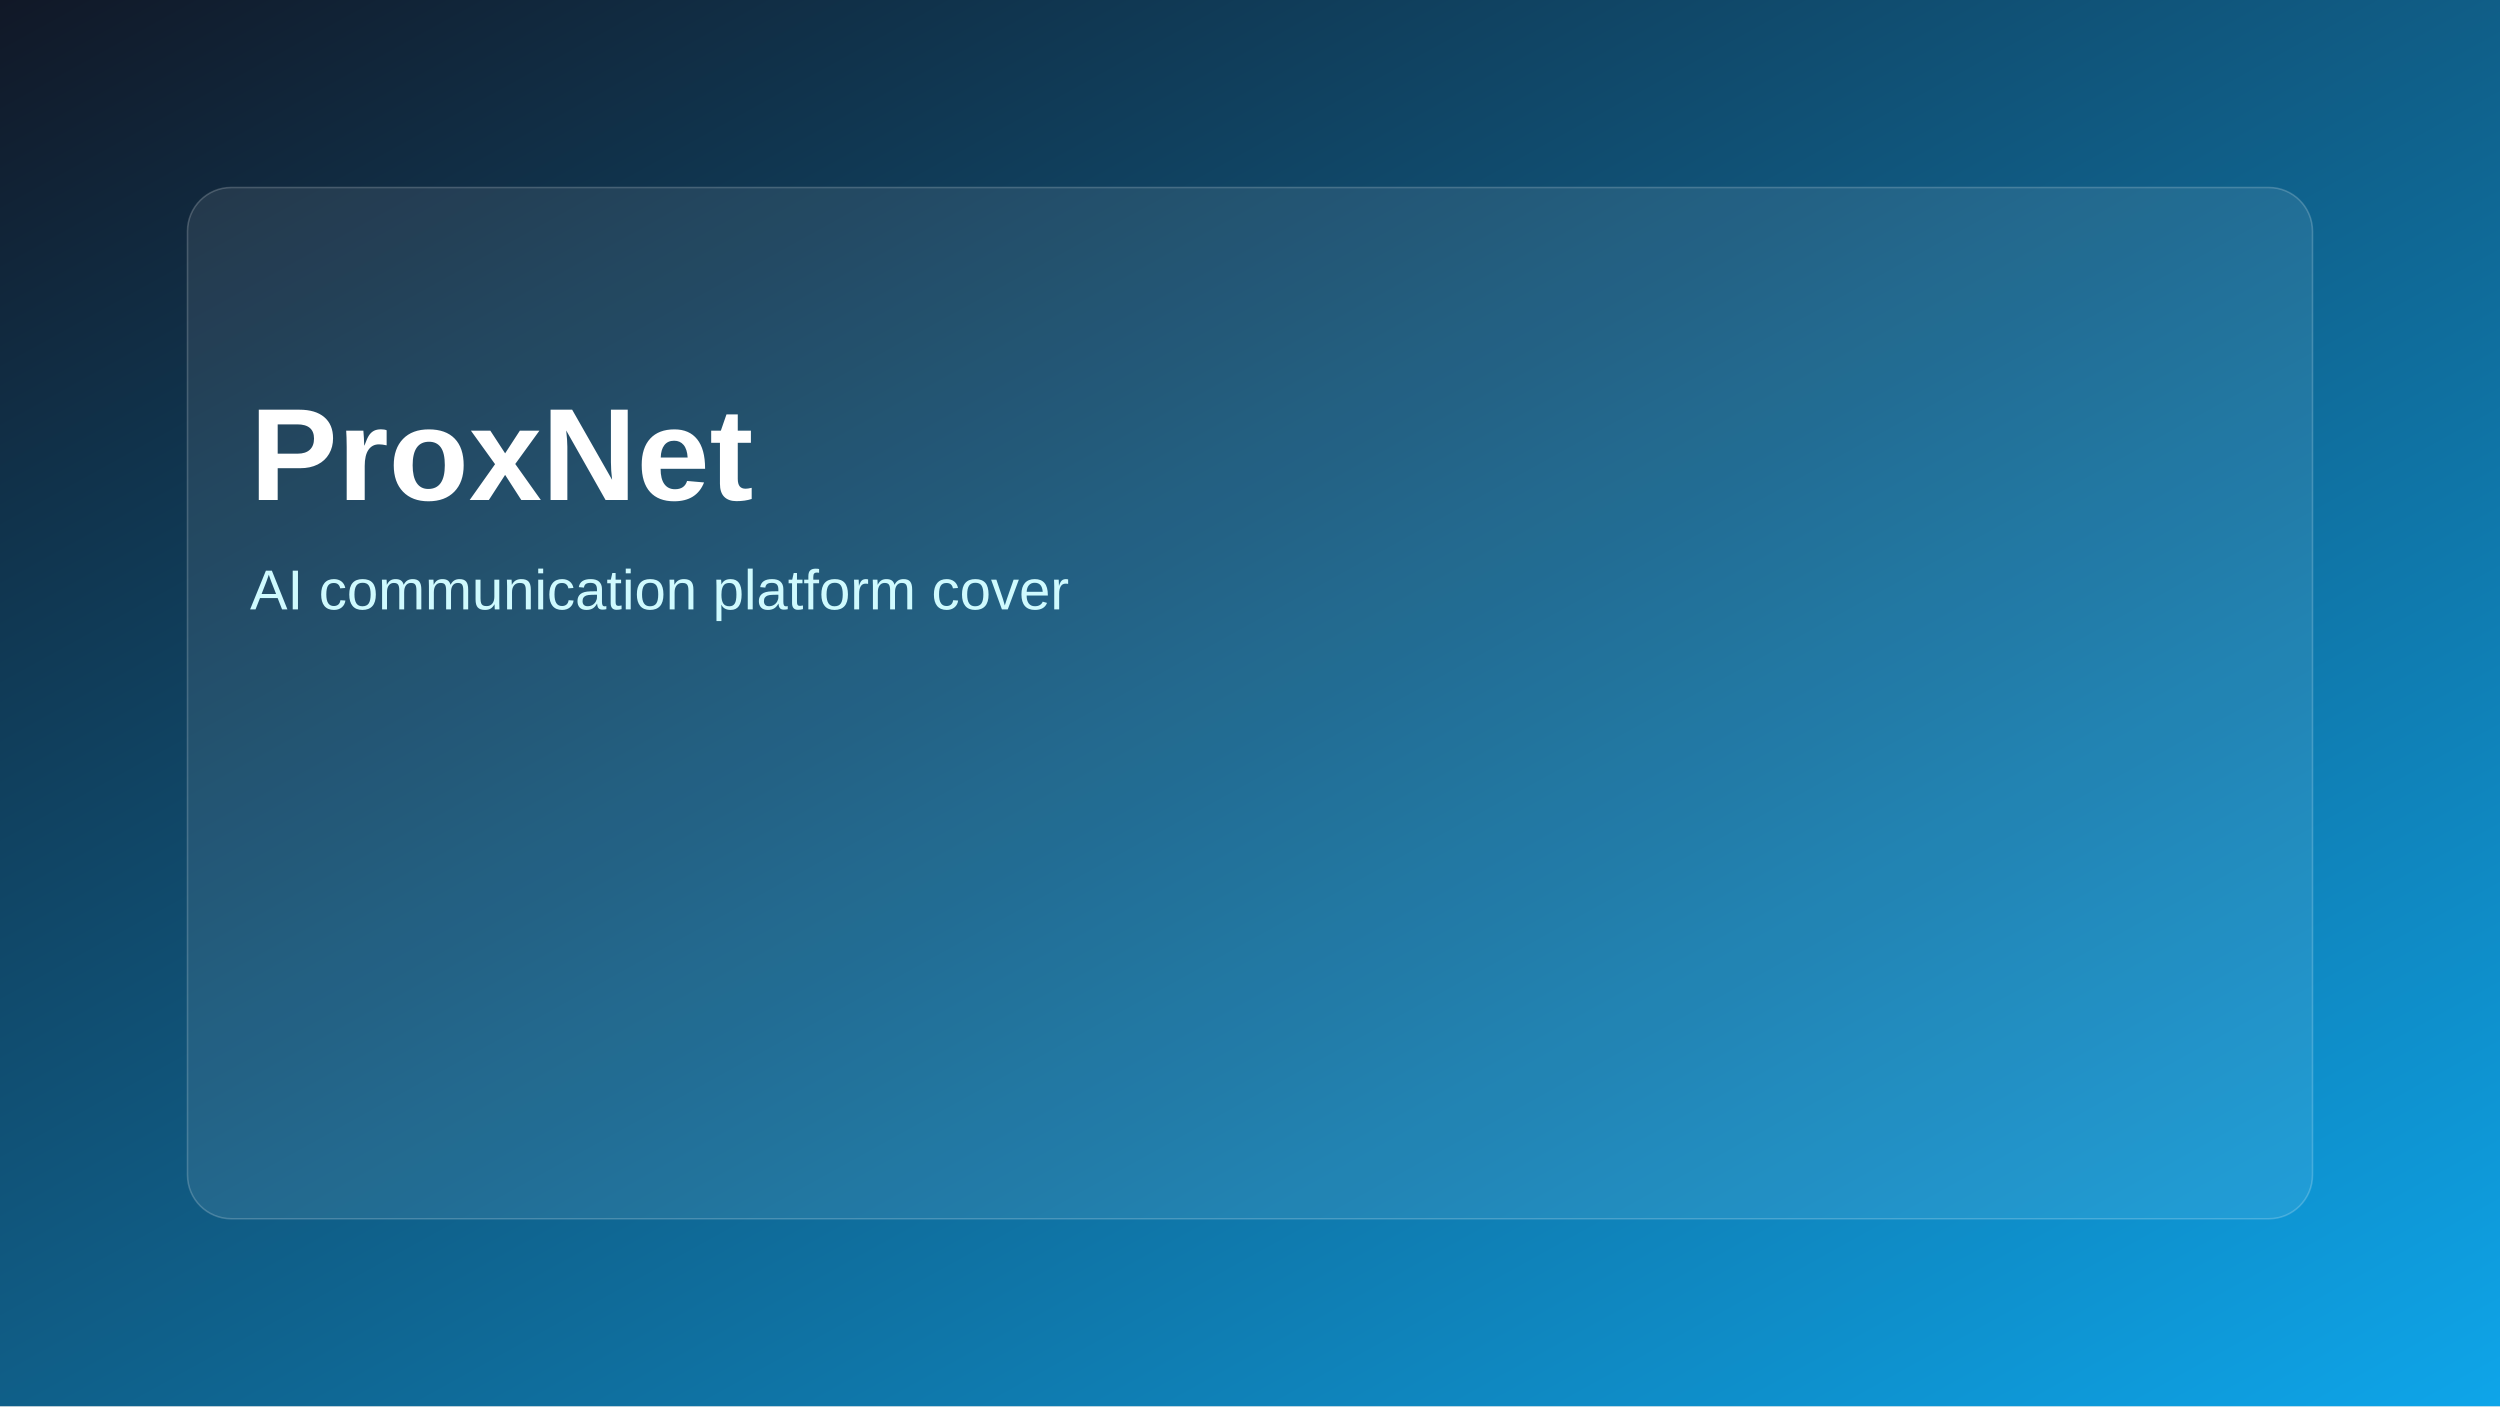
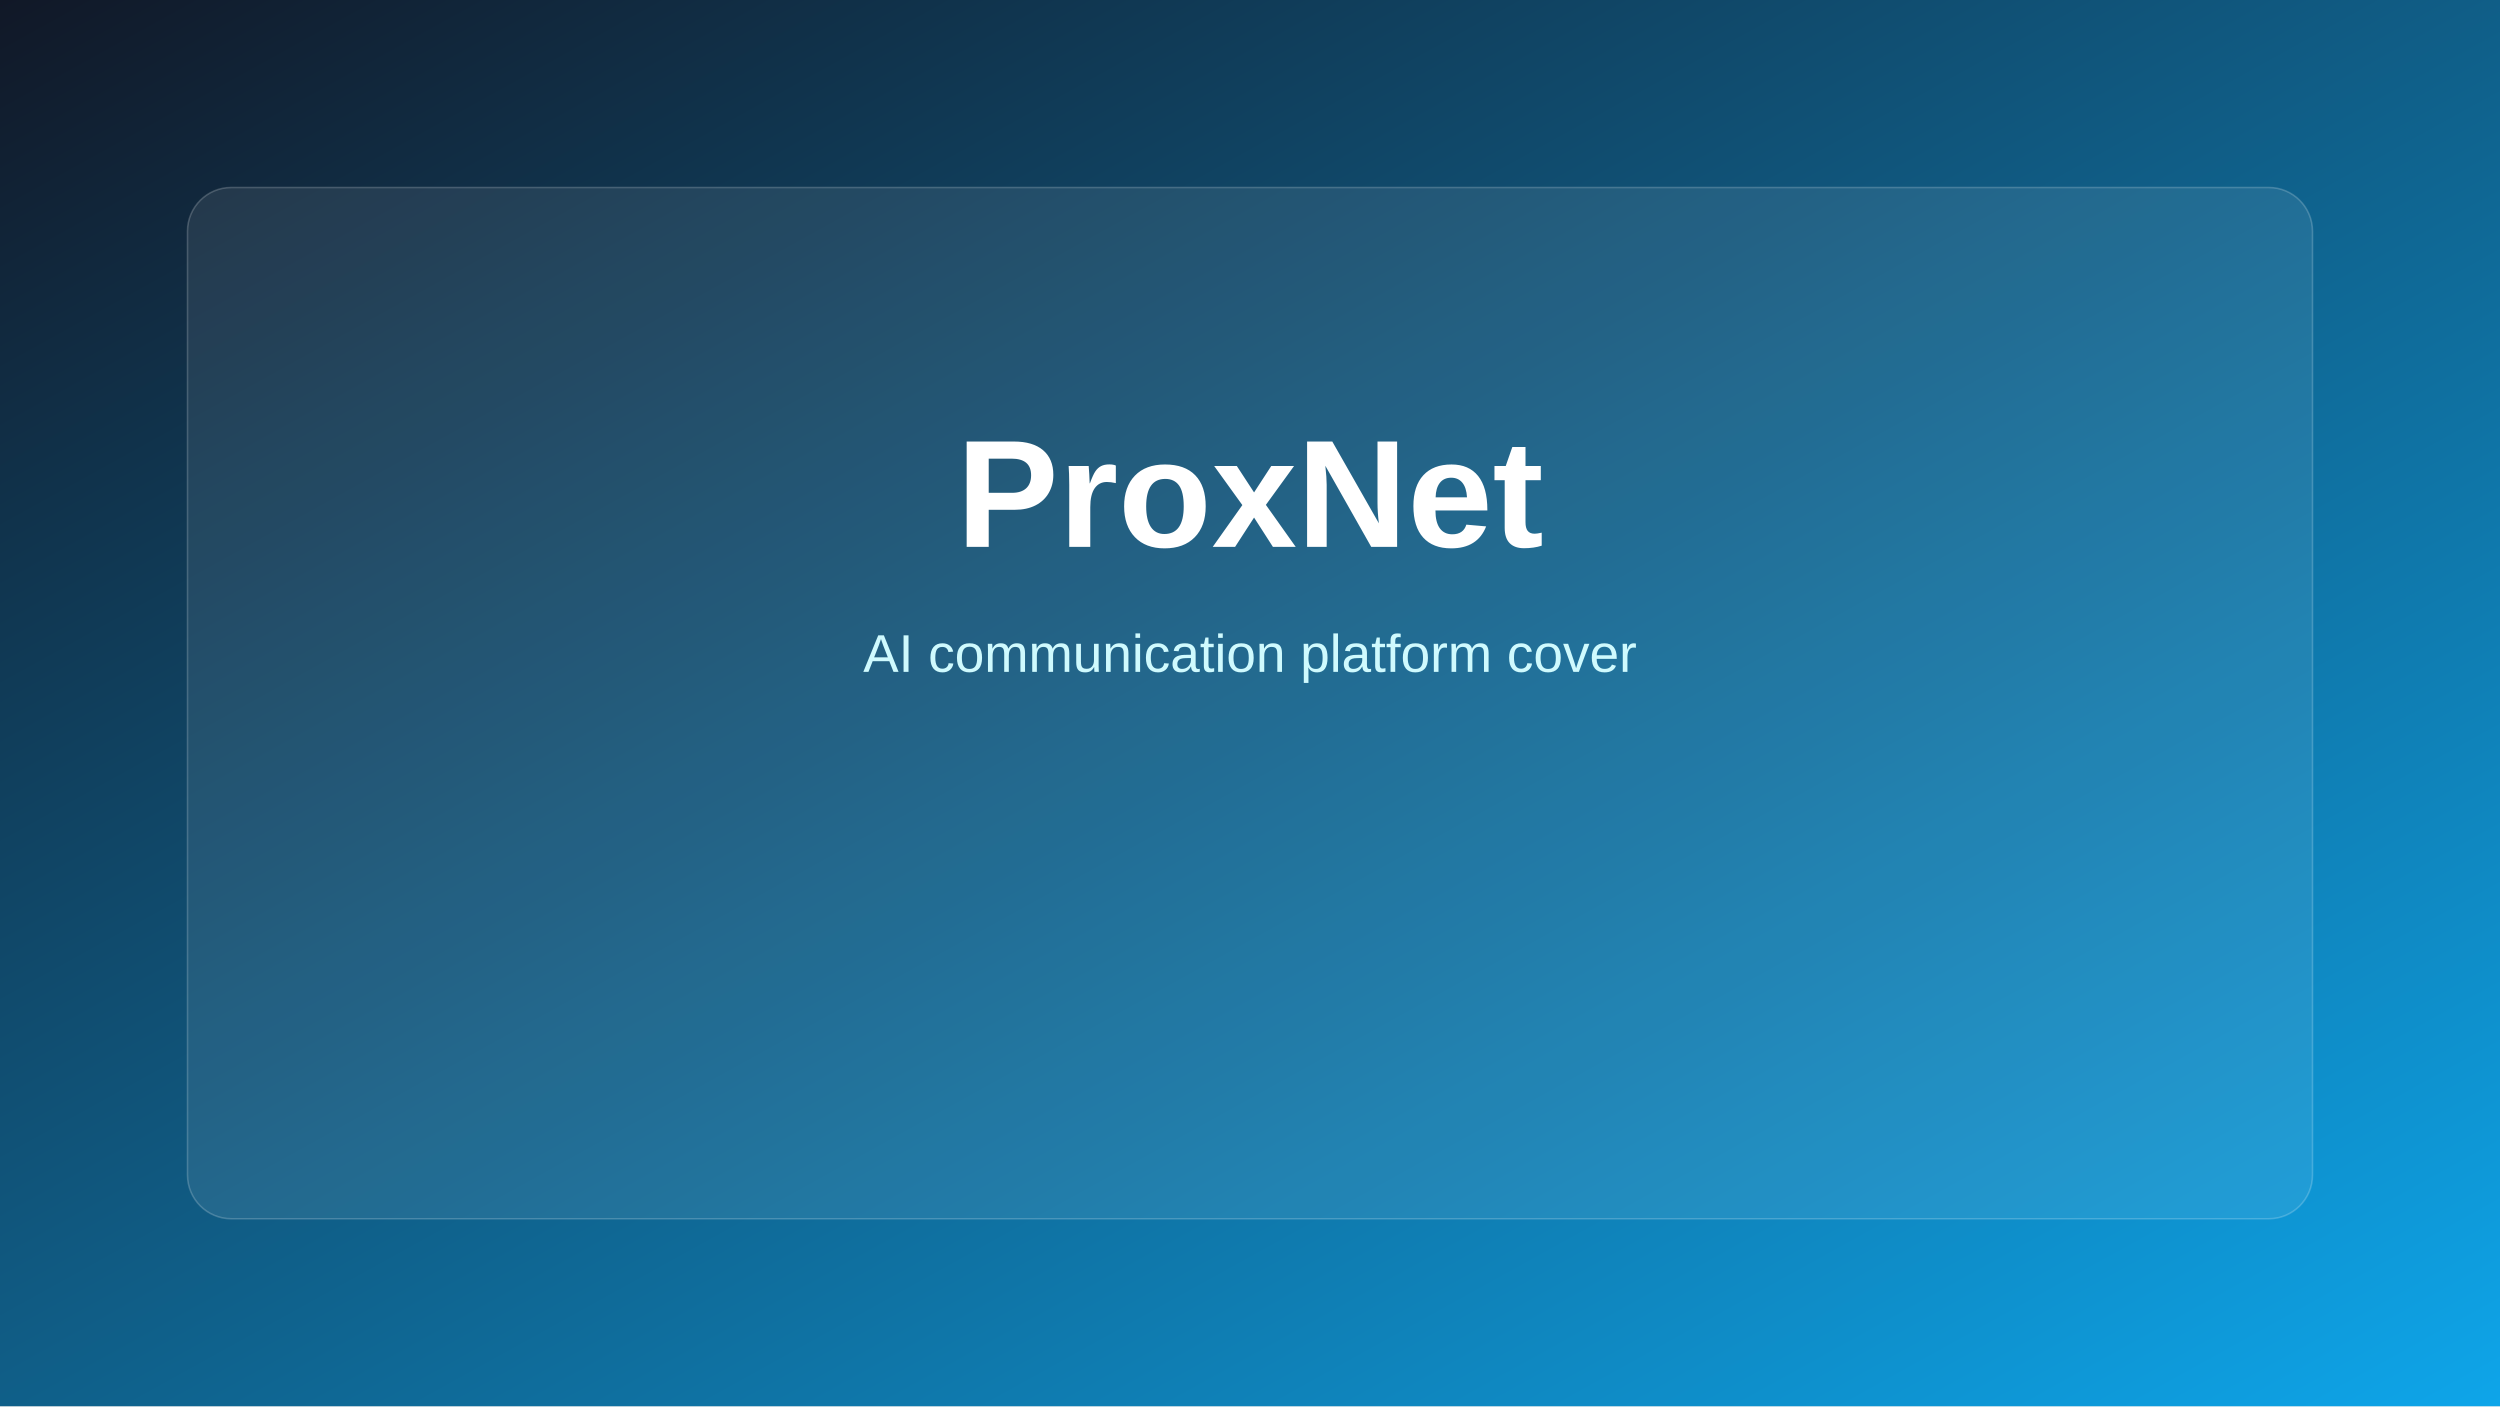
<svg xmlns="http://www.w3.org/2000/svg" viewBox="0 0 1600 900" role="img" aria-labelledby="title desc">
  <defs>
    <linearGradient id="g" x1="0" x2="1" y1="0" y2="1">
      <stop offset="0%" stop-color="#111827" />
      <stop offset="100%" stop-color="#0ea5e9" />
    </linearGradient>
  </defs>
  <rect width="1600" height="900" fill="url(#g)" />
  <rect x="120" y="120" width="1360" height="660" rx="28" fill="rgba(255,255,255,0.08)" stroke="rgba(255,255,255,0.2)" />
-   <text x="160" y="320" fill="#ffffff" font-size="84" font-family="Segoe UI, Arial, sans-serif" font-weight="700">ProxNet</text>
-   <text x="160" y="390" fill="#cffafe" font-size="36" font-family="Segoe UI, Arial, sans-serif">AI communication platform cover</text>
+   <text x="800" y="350" text-anchor="middle" fill="#ffffff" font-size="98" font-family="Segoe UI, Arial, sans-serif" font-weight="700">ProxNet</text>
+   <text x="800" y="430" text-anchor="middle" fill="#cffafe" font-size="34" font-family="Segoe UI, Arial, sans-serif">AI communication platform cover</text>
</svg>
